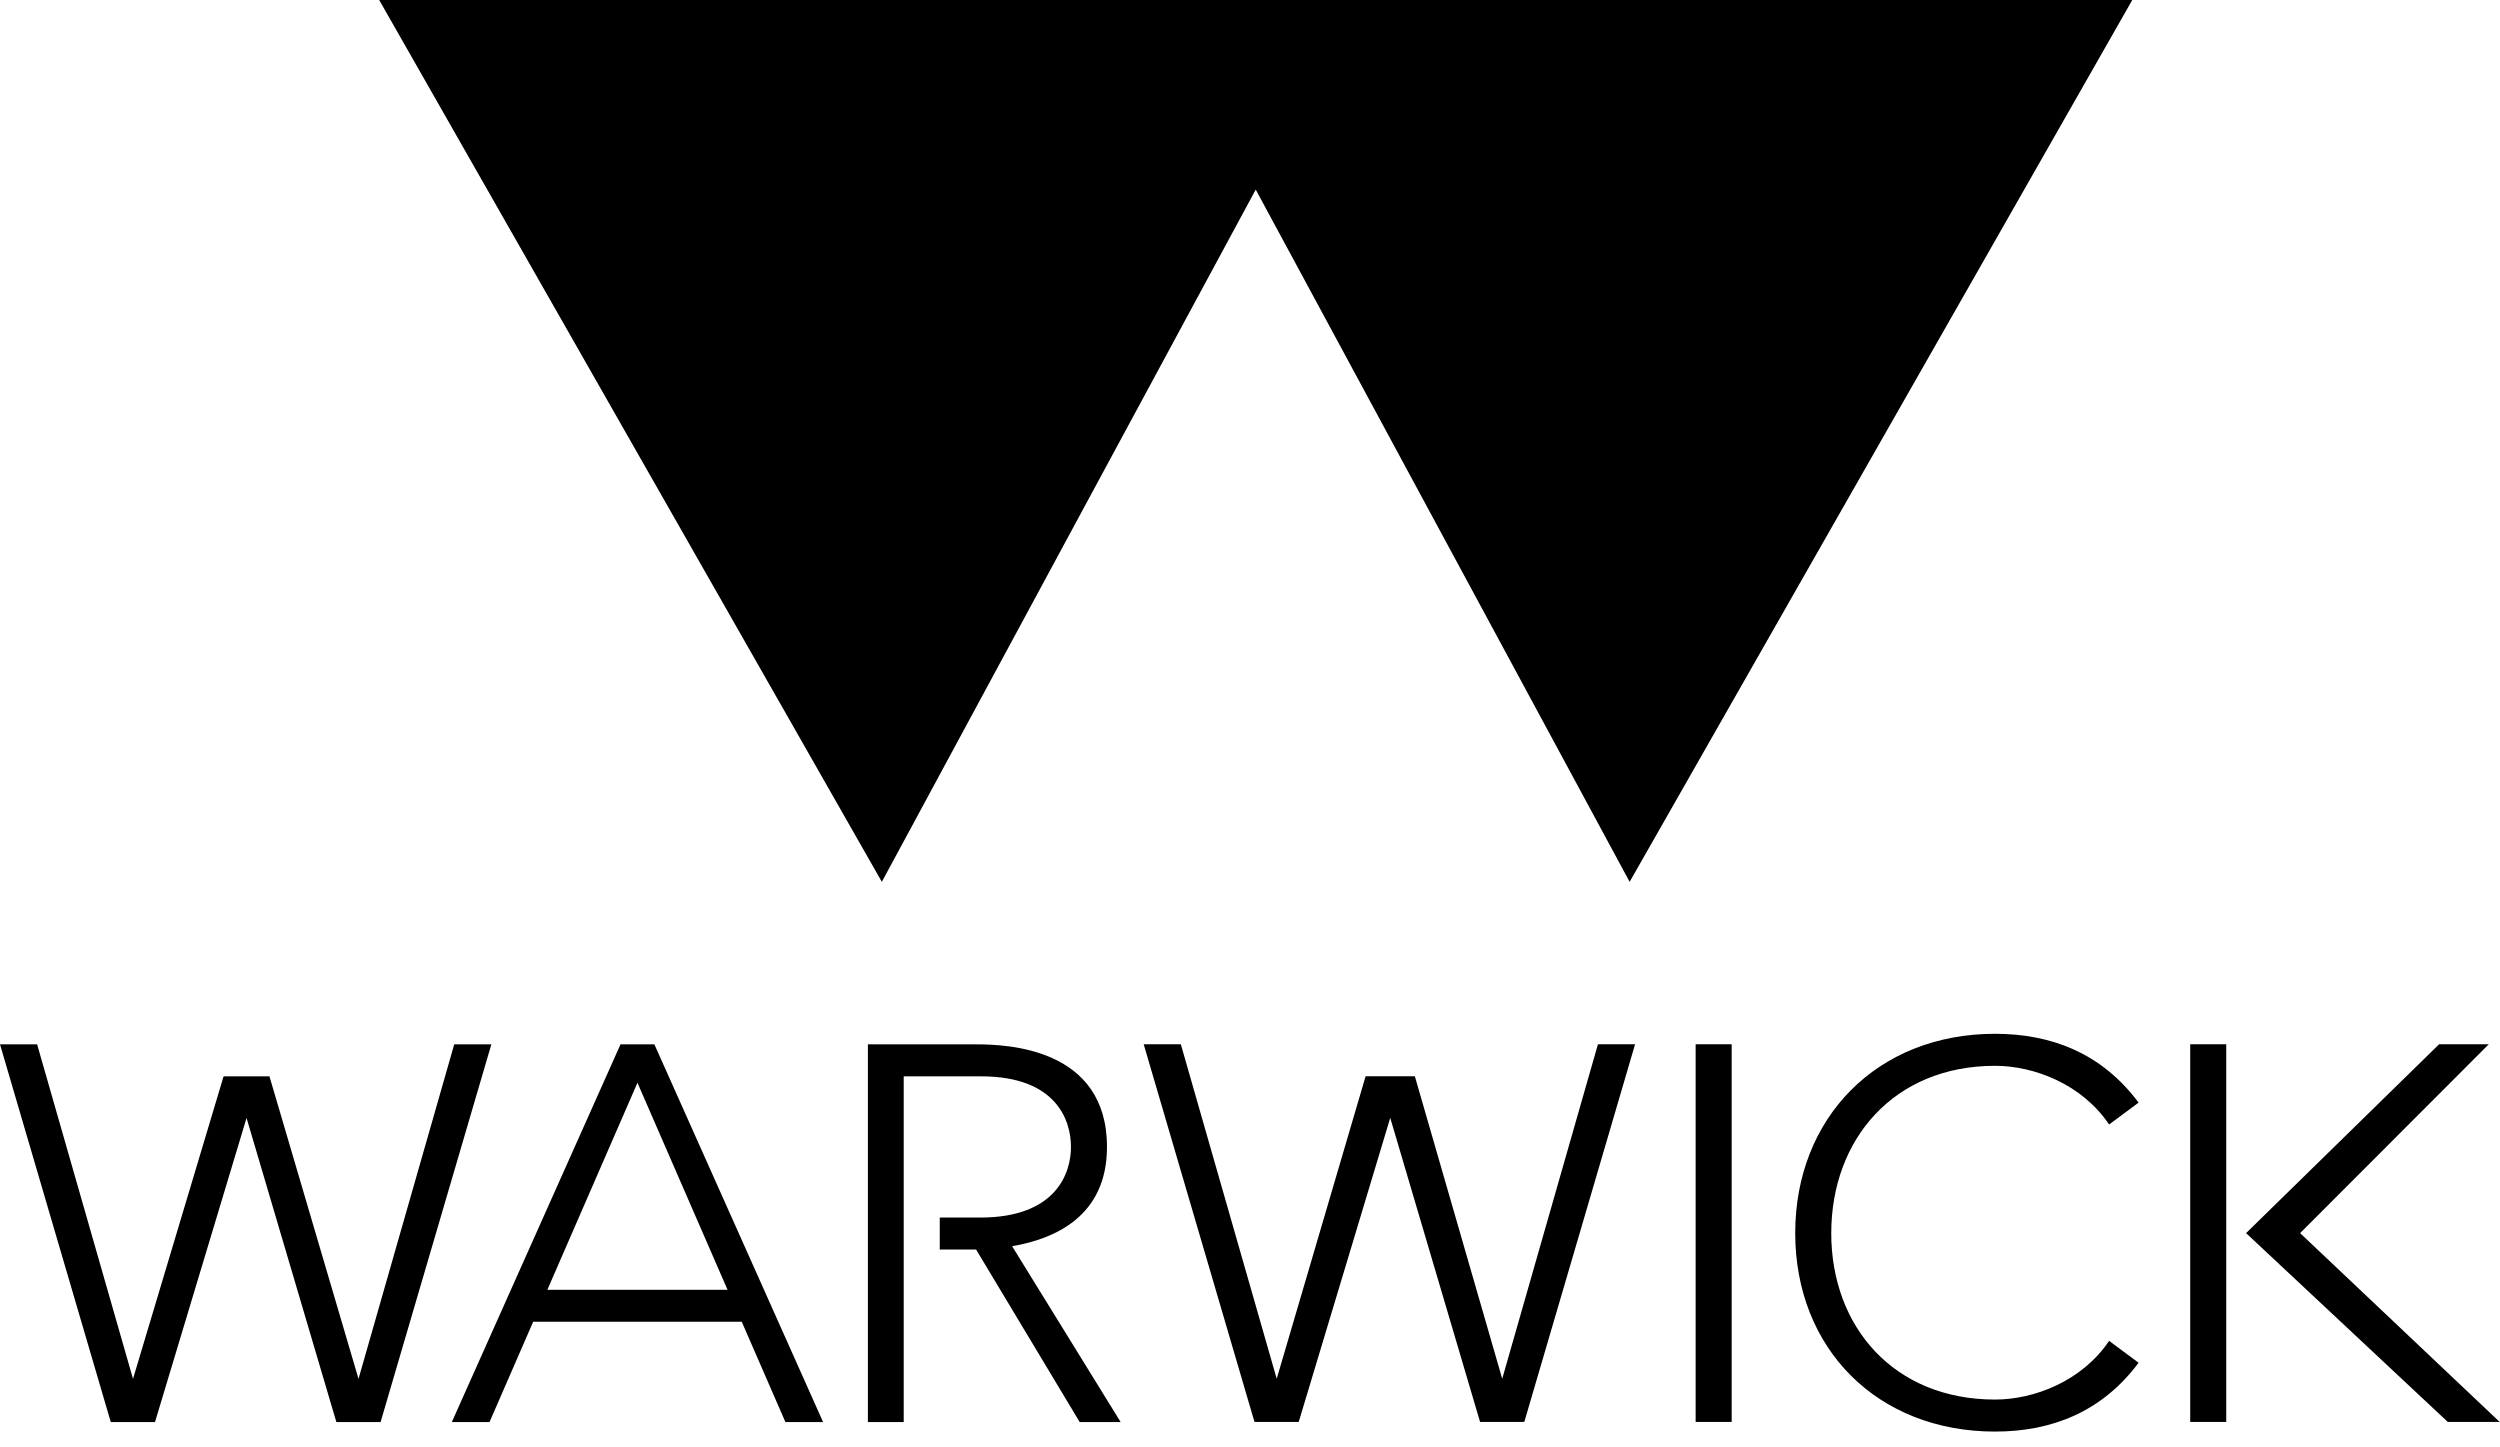
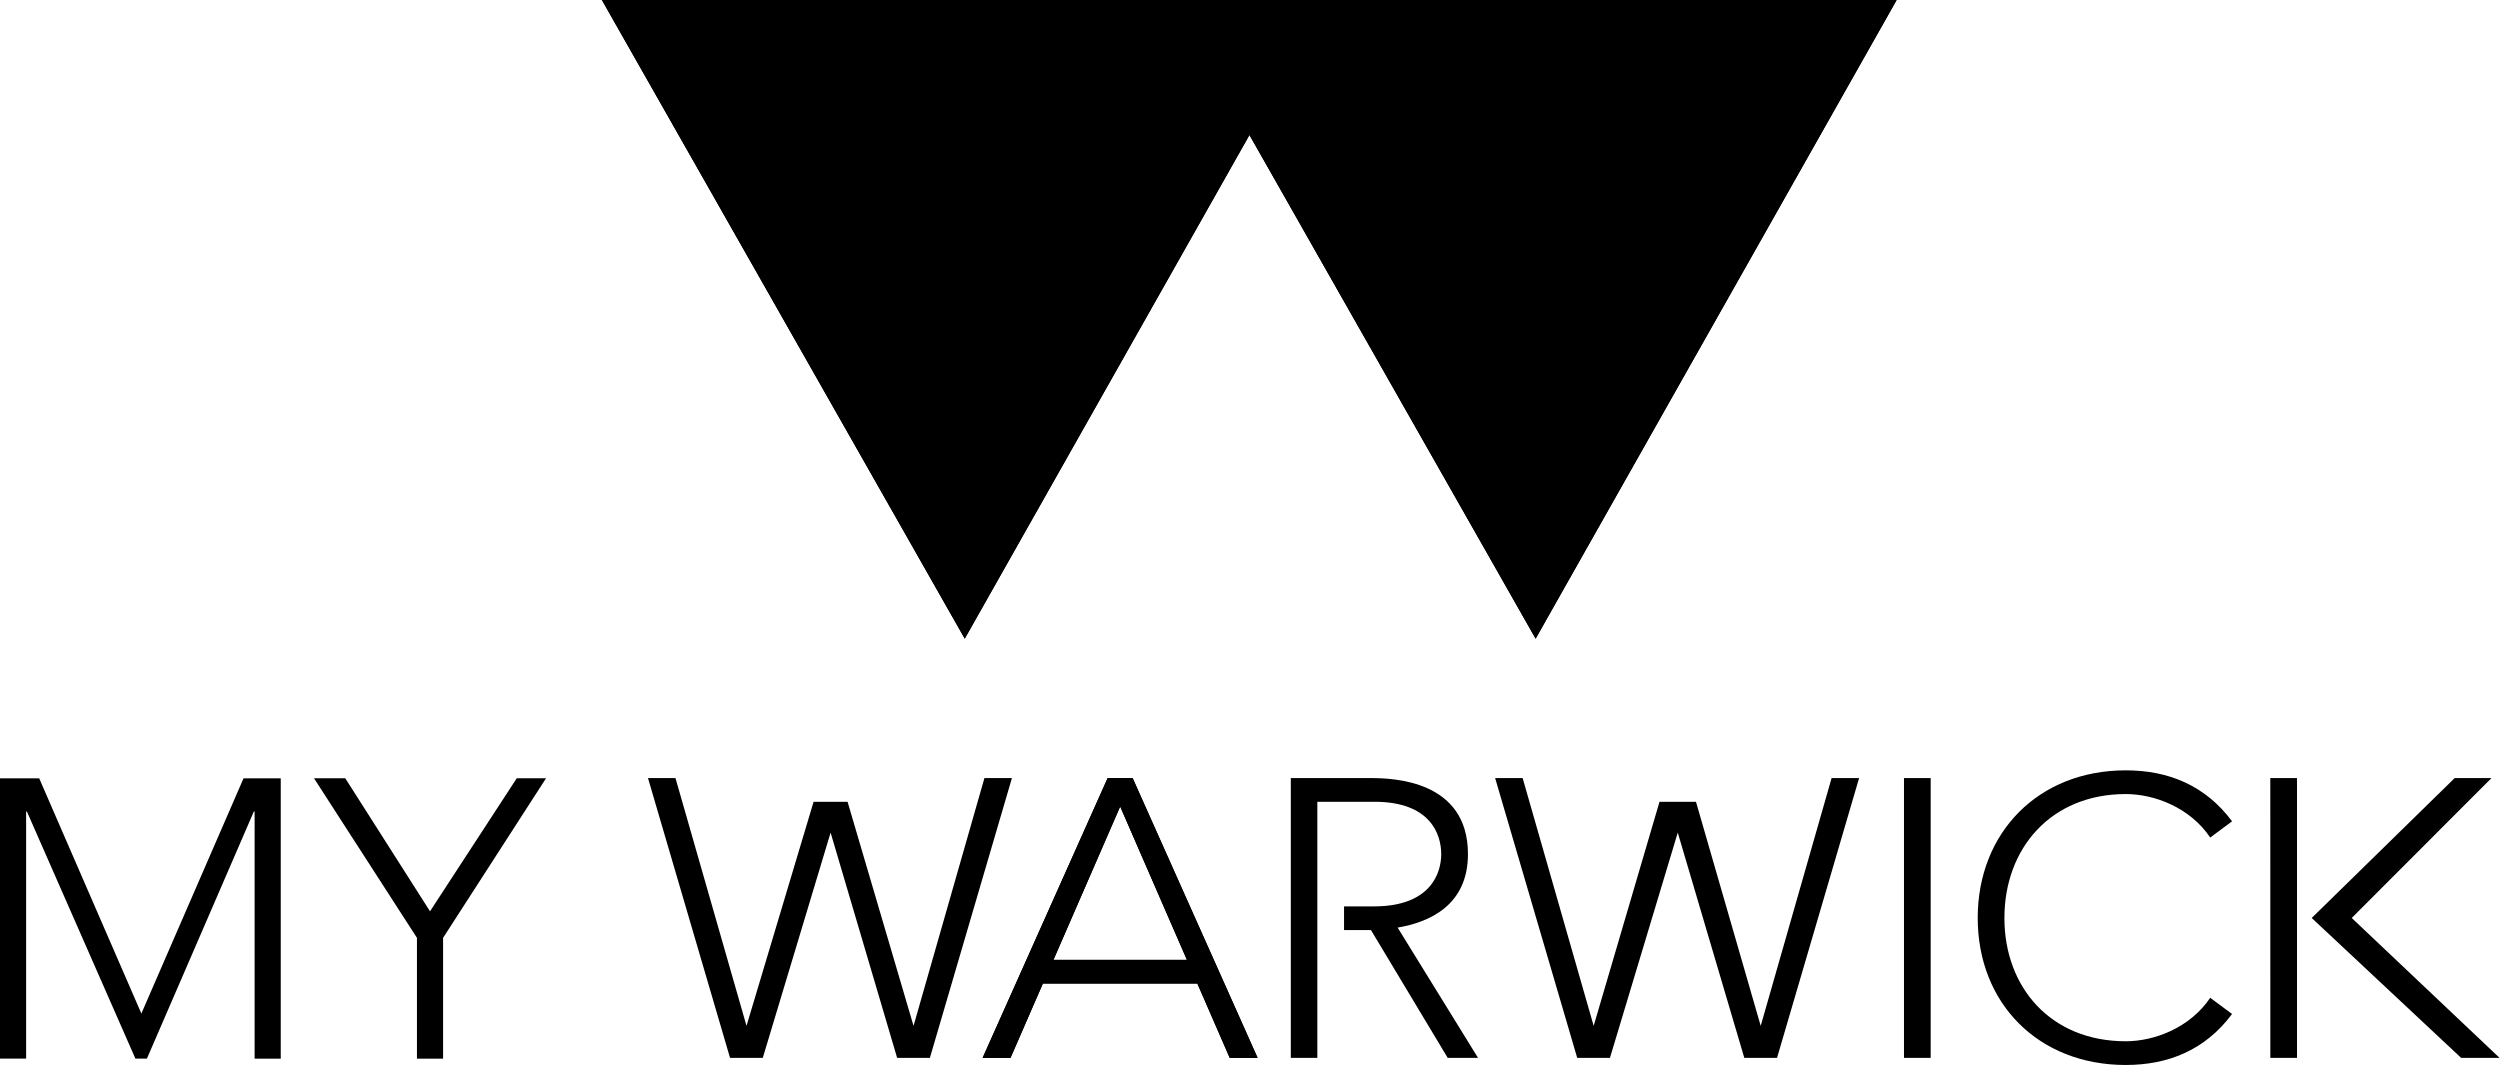
- <svg xmlns="http://www.w3.org/2000/svg" x="0" y="0" version="1.1" width="100%" height="100%" viewBox="0, 0, 2835, 1640">
-   <path d="m 430,0 570,1000 424,-785 424,785 570,-1000" id="window" fill="black" />
-   <path d="   m 0,1184.3   42.097,0   108.735,379.308   102.715,-343.038   52.007,0   101,343.038   108.538,-379.308   42.1,0   -125.598,428.3   -50.161,0   -101.851,-344.83   -103.813,344.83   -50.156,0   -125.613,-428.3   42.097,0    m 578.615,278.3 102.16,-234.75 102.16,234.75 -204.32,0 z    m 121.36,-278.3 -38.41,0 -191.29,428.3 42.74,0 49.51,-113.73 236.52,0 49.51,113.73 42.73,0 -191.31,-428.3    m 405.66,228.898 c 47.67,-8.117 107.59,-33.449 107.59,-112.538 0,-112.54 -113.75,-116.36 -148.42,-116.36 l -122.72,0 0,428.3 40.62,0 0,-392.03 87.61,0 c 86.06,0 102.06,50.44 102.06,80.09 0,29.55 -16.63,79.769 -102.06,80.038 l -46.73,0 0,36.293 41.22,0 117.46,195.609 46.45,0 -123.08,-199.402    m 580.81,199.302 125.63,-428.3 -42.11,0 -108.54,379.308 -99.1,-343.038 -55.82,0 -100.82,343.038 -108.72,-379.308 -42.11,0 125.64,428.3 50.13,0 103.81,-344.83 101.88,344.83 50.13,0    m 194.32,0 40.86,0 0,-428.3 -40.86,0 0,428.3 z     m 339.49,-25.39 c -114.53,0 -185.72,-82.289 -185.72,-188.77 l 0.02,0 c 0,-106.49 71.17,-189.71 185.7,-189.71 43.97,0 98.44,20.57 129.38,66.56 l 33.43,-24.82 c -41.46,-55.67 -98.43,-78.05 -162.81,-78.05 -133.73,0 -226.58,95.33 -226.58,226.02 0,130.7 92.85,225.071 226.58,225.071 64.38,0 121.35,-22.383 162.81,-78.063 l -33.43,-24.808 c -30.94,45.96 -85.41,66.57 -129.38,66.57    m 221.35,25.39 40.859,0 0,-428.301 -40.859,0 0,428.301 z    m 292.13,0 58.81,0 -226.31,-214.14 213.92,-214.16 -56.32,0 -218.87,214.16 228.77,214.14 z   " id="logotype" fill="black" />
+ <svg xmlns="http://www.w3.org/2000/svg" id="svg2" height="100%" width="100%" version="1.1" y="0" x="0" viewBox="0 0 3850 1640">
+   <g id="g3495" transform="matrix(10.059 0 0 -10.059 -350.05 2606.1)">
+     <g id="g3497" transform="scale(.1)">
+       <path id="path3499" d="m348 1399.2h60.016l156.41-360.08 156.4 360.08h56.985v-429.15h-40.012v378.28h-1.211l-163.69-378.25h-17.59l-166.1 378.25h-1.215v-378.25h-40.008v429.2" />
+       <path id="path3501" d="m986.34 1155-157.62 244.3h47.894l129.72-203.68 132.77 203.68h44.85l-157.61-244.3v-184.95h-40.01v184.9" />
+       <path id="path3503" d="m4115.9 971.27h58.81l-226.31 214.15 213.93 214.16h-56.33l-218.87-214.16zm-852.97 0h40.86v428.31h-40.86zh40.86v428.31h-40.86zh40.86v428.31h-40.86zm-1491.3 0 125.59 428.31h-42.1l-108.53-379.32-101 343.05h-52.01l-102.71-343.05-108.74 379.32h-42.09l125.61-428.31h50.15l103.82 344.83 101.85-344.83h50.16" />
+       <path id="path3505" d="m3823.8 971.27h40.859v428.31h-40.9z" />
+       <path id="path3507" d="m1960.8 1121.3 102.15 234.75 102.16-234.75zm121.35 278.31h-38.4l-191.4-428.33h42.73l49.52 113.73h236.52l49.51-113.73h42.72l-191.31 428.31" />
+       <path id="path3509" d="m1960.8 1121.3 102.15 234.75 102.16-234.75zm121.35 278.31h-38.4l-191.4-428.33h42.73l49.52 113.73h236.52l49.51-113.73h42.72l-191.31 428.31" />
+       <path id="path3511" d="m3068.6 971.27 125.62 428.31h-42.11l-108.53-379.32-99.1 343.05h-55.82l-100.82-343.05-108.72 379.32h-42.11l125.63-428.31h50.14l103.81 344.83 101.87-344.83h50.14" />
+       <path id="path3513" d="m3602.4 996.67c-114.53 0-185.73 82.278-185.73 188.76h.02c0 106.49 71.18 189.71 185.71 189.71 43.96 0 98.43-20.56 129.37-66.56l33.44 24.82c-41.47 55.67-98.44 78.05-162.81 78.05-133.73 0-226.59-95.33-226.59-226.02 0-130.7 92.86-225.07 226.59-225.07 64.37 0 121.34 22.379 162.81 78.061l-33.44 24.81c-30.94-45.96-85.41-66.558-129.37-66.558" />
+       <path id="path3515" d="m2487.8 1170.7c47.66 8.12 107.59 33.46 107.59 112.54 0 112.54-113.75 116.37-148.42 116.37h-122.8v-428.33h40.63v392.04h87.61c86.06 0 102.06-50.45 102.06-80.1 0-29.55-16.63-79.77-102.06-80.04h-46.73v-36.29h41.22l117.46-195.61h46.44l-123.07 199.4" />
+       <path id="path3517" d="m1269.5 2590.7 555.5-977.65 435.86 771.07 438.13-771.07 552.66 977.65h-1982.2" />
+       <path id="path3519" d="m1269.5 2590.7 555.5-977.65 435.86 771.07 438.13-771.07 552.66 977.65h-1982.2" />
+     </g>
+   </g>
</svg>
